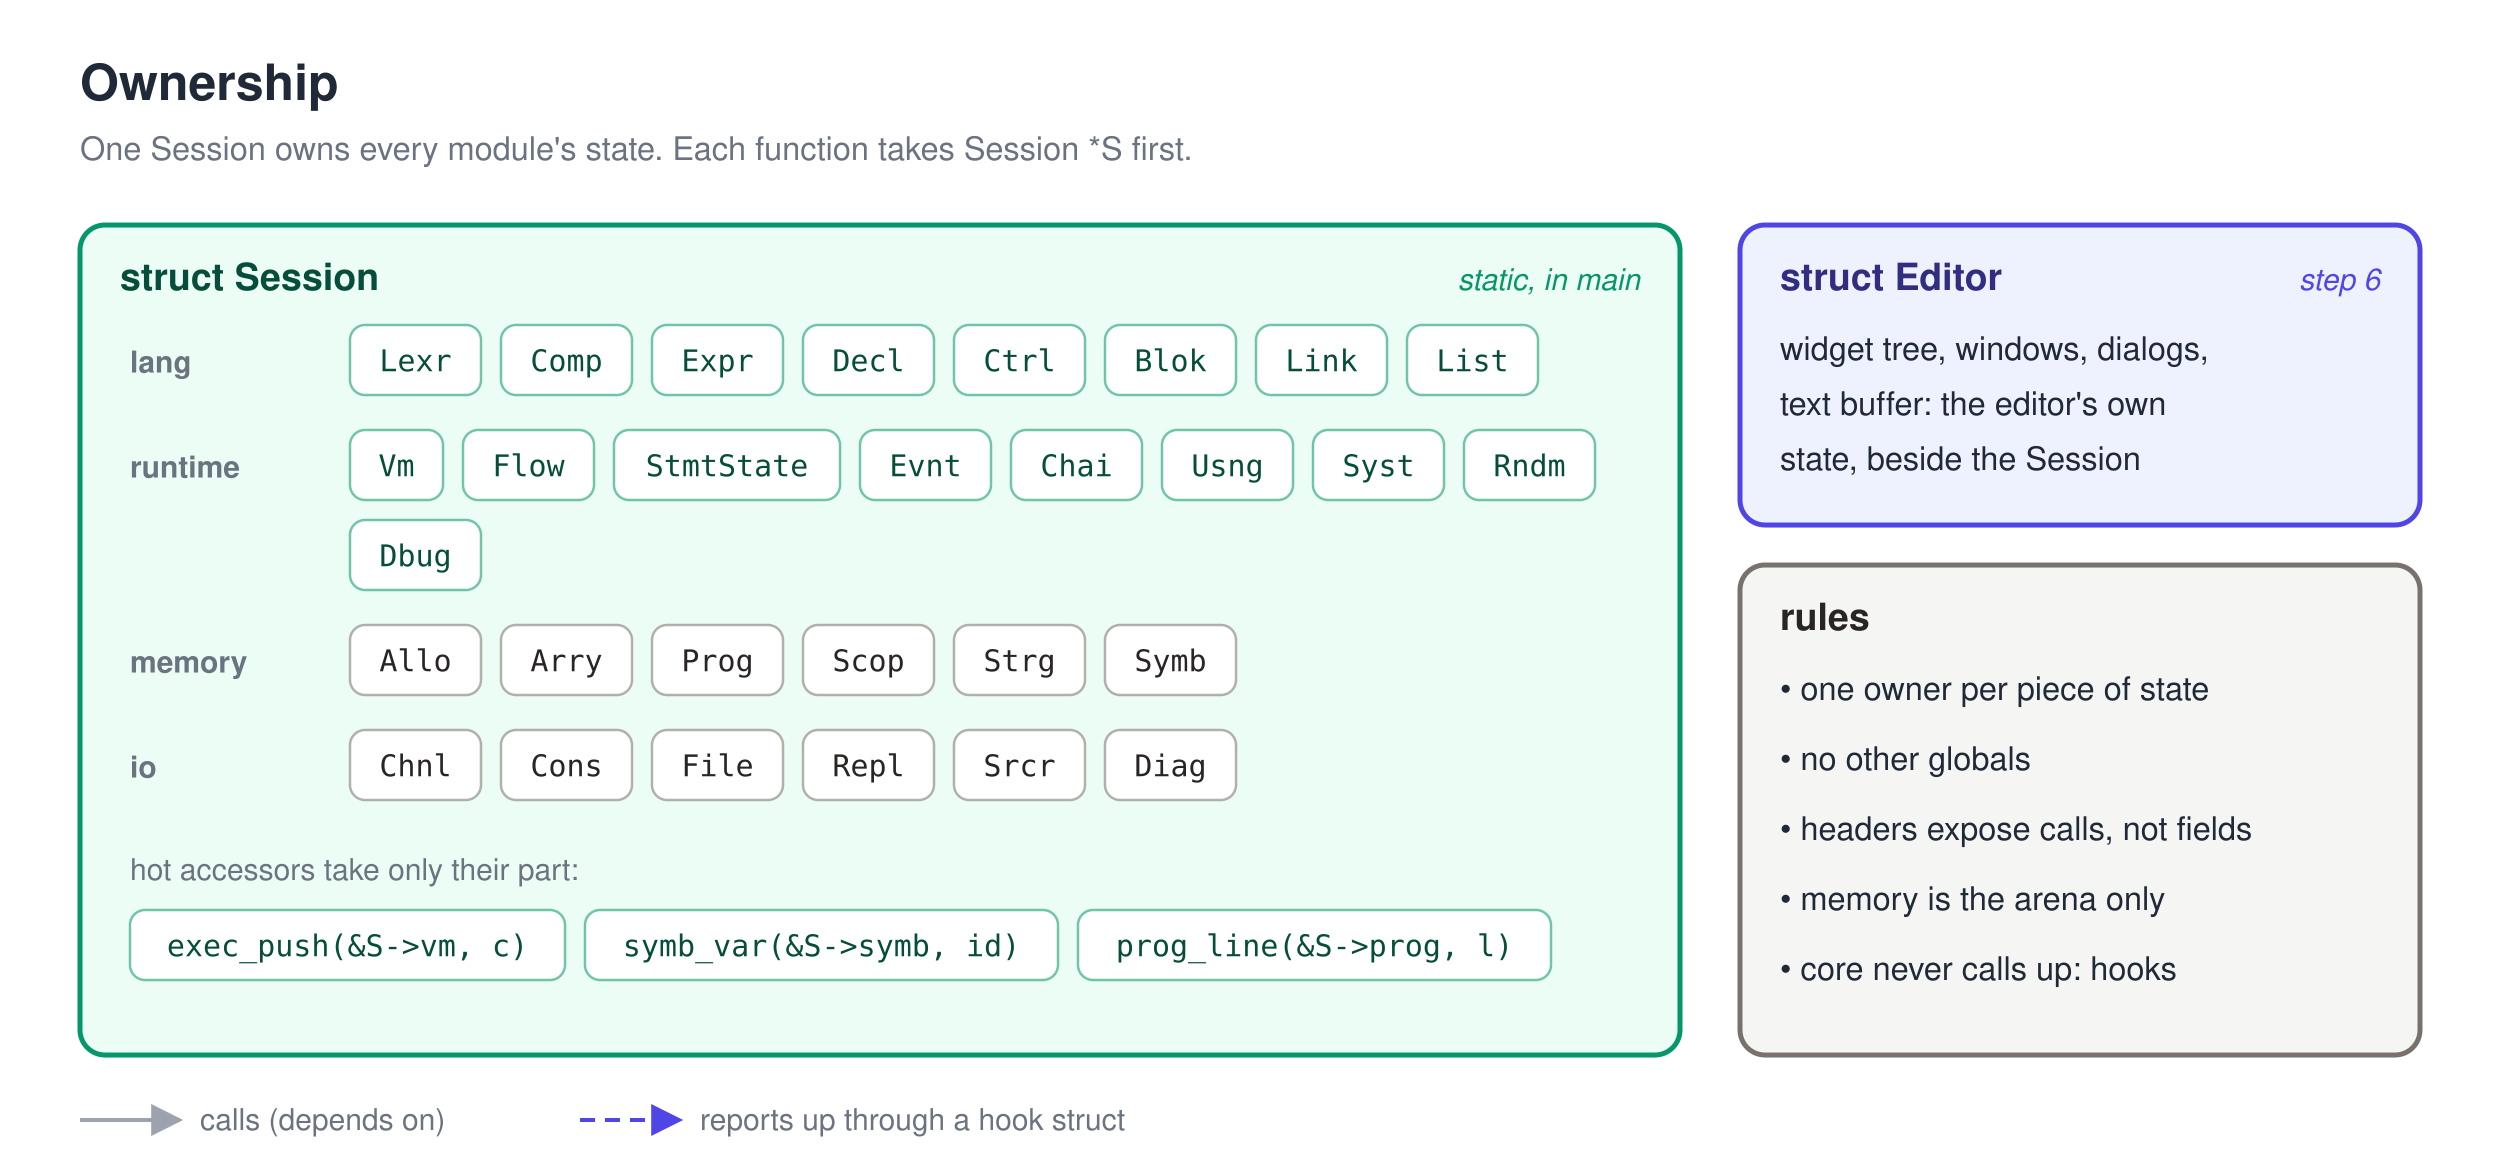
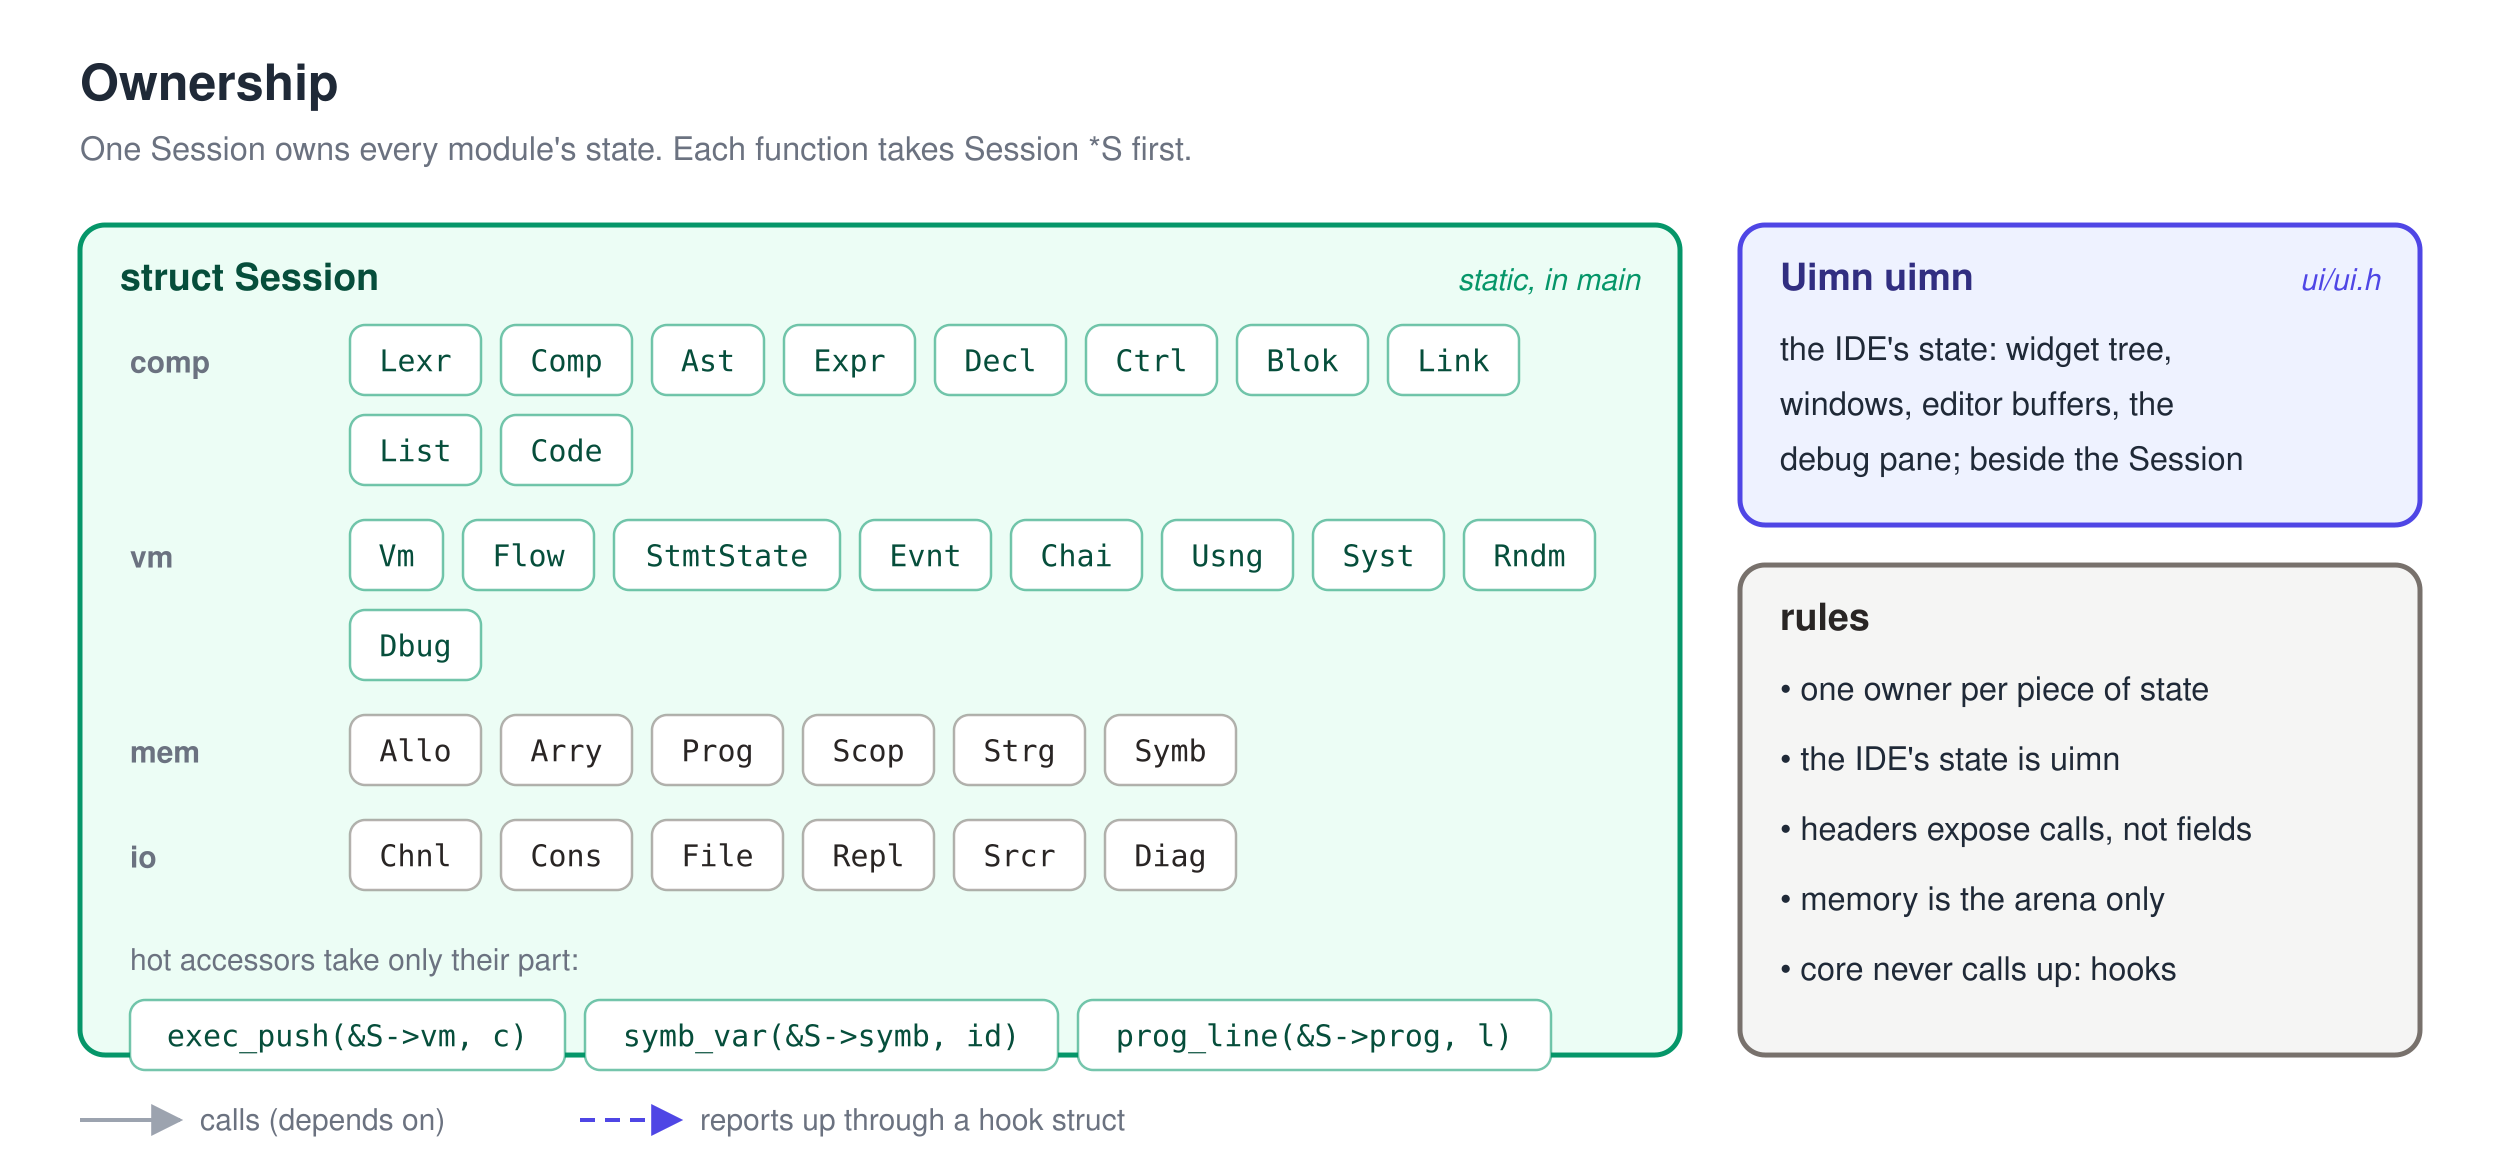
<svg xmlns="http://www.w3.org/2000/svg" width="1000" height="470" viewBox="0 0 1000 470">
  <defs>
    <marker id="ah4f46e5" viewBox="0 0 10 10" refX="9" refY="5" markerWidth="8" markerHeight="8" orient="auto-start-reverse">
      <path d="M0,0 L10,5 L0,10 z" fill="#4f46e5" />
    </marker>
    <marker id="ah9ca3af" viewBox="0 0 10 10" refX="9" refY="5" markerWidth="8" markerHeight="8" orient="auto-start-reverse">
      <path d="M0,0 L10,5 L0,10 z" fill="#9ca3af" />
    </marker>
  </defs>
  <rect width="1000" height="470" fill="#ffffff" />
  <text x="32" y="40" font-family="-apple-system, 'Segoe UI', Helvetica, Arial, sans-serif" font-size="20" font-weight="700" fill="#1f2937" text-anchor="start">Ownership</text>
  <text x="32" y="64" font-family="-apple-system, 'Segoe UI', Helvetica, Arial, sans-serif" font-size="13" font-weight="400" fill="#6b7280" text-anchor="start">One Session owns every module's state. Each function takes Session *S first.</text>
  <rect x="32" y="90" width="640" height="332" rx="10" fill="#ecfdf5" stroke="#059669" stroke-width="2" />
  <text x="48" y="116" font-family="-apple-system, 'Segoe UI', Helvetica, Arial, sans-serif" font-size="15" font-weight="700" fill="#064e3b" text-anchor="start">struct Session</text>
  <text x="656" y="116" font-family="-apple-system, 'Segoe UI', Helvetica, Arial, sans-serif" font-size="12" font-weight="400" fill="#059669" text-anchor="end" font-style="italic">static, in main</text>
-   <text x="52" y="149" font-family="-apple-system, 'Segoe UI', Helvetica, Arial, sans-serif" font-size="12" font-weight="600" fill="#6b7280" text-anchor="start">lang</text>
+   <text x="52" y="149" font-family="-apple-system, 'Segoe UI', Helvetica, Arial, sans-serif" font-size="12" font-weight="600" fill="#6b7280" text-anchor="start">comp</text>
  <rect x="140" y="130" width="52.4" height="28" rx="6" fill="#ffffff" stroke="#059669" stroke-opacity="0.55" />
  <text x="166.2" y="148.5" font-family="'SF Mono', Menlo, Consolas, monospace" font-size="12" font-weight="400" fill="#064e3b" text-anchor="middle">Lexr</text>
  <rect x="200.4" y="130" width="52.4" height="28" rx="6" fill="#ffffff" stroke="#059669" stroke-opacity="0.55" />
  <text x="226.6" y="148.5" font-family="'SF Mono', Menlo, Consolas, monospace" font-size="12" font-weight="400" fill="#064e3b" text-anchor="middle">Comp</text>
-   <rect x="260.8" y="130" width="52.4" height="28" rx="6" fill="#ffffff" stroke="#059669" stroke-opacity="0.55" />
-   <text x="287.0" y="148.5" font-family="'SF Mono', Menlo, Consolas, monospace" font-size="12" font-weight="400" fill="#064e3b" text-anchor="middle">Expr</text>
-   <rect x="321.2" y="130" width="52.4" height="28" rx="6" fill="#ffffff" stroke="#059669" stroke-opacity="0.55" />
-   <text x="347.4" y="148.5" font-family="'SF Mono', Menlo, Consolas, monospace" font-size="12" font-weight="400" fill="#064e3b" text-anchor="middle">Decl</text>
-   <rect x="381.6" y="130" width="52.4" height="28" rx="6" fill="#ffffff" stroke="#059669" stroke-opacity="0.55" />
-   <text x="407.8" y="148.5" font-family="'SF Mono', Menlo, Consolas, monospace" font-size="12" font-weight="400" fill="#064e3b" text-anchor="middle">Ctrl</text>
-   <rect x="442" y="130" width="52.4" height="28" rx="6" fill="#ffffff" stroke="#059669" stroke-opacity="0.55" />
-   <text x="468.2" y="148.5" font-family="'SF Mono', Menlo, Consolas, monospace" font-size="12" font-weight="400" fill="#064e3b" text-anchor="middle">Blok</text>
-   <rect x="502.4" y="130" width="52.4" height="28" rx="6" fill="#ffffff" stroke="#059669" stroke-opacity="0.55" />
-   <text x="528.6" y="148.5" font-family="'SF Mono', Menlo, Consolas, monospace" font-size="12" font-weight="400" fill="#064e3b" text-anchor="middle">Link</text>
-   <rect x="562.8" y="130" width="52.4" height="28" rx="6" fill="#ffffff" stroke="#059669" stroke-opacity="0.55" />
-   <text x="589.0" y="148.5" font-family="'SF Mono', Menlo, Consolas, monospace" font-size="12" font-weight="400" fill="#064e3b" text-anchor="middle">List</text>
-   <text x="52" y="191" font-family="-apple-system, 'Segoe UI', Helvetica, Arial, sans-serif" font-size="12" font-weight="600" fill="#6b7280" text-anchor="start">runtime</text>
-   <rect x="140" y="172" width="37.2" height="28" rx="6" fill="#ffffff" stroke="#059669" stroke-opacity="0.55" />
-   <text x="158.6" y="190.5" font-family="'SF Mono', Menlo, Consolas, monospace" font-size="12" font-weight="400" fill="#064e3b" text-anchor="middle">Vm</text>
-   <rect x="185.2" y="172" width="52.4" height="28" rx="6" fill="#ffffff" stroke="#059669" stroke-opacity="0.55" />
-   <text x="211.4" y="190.5" font-family="'SF Mono', Menlo, Consolas, monospace" font-size="12" font-weight="400" fill="#064e3b" text-anchor="middle">Flow</text>
-   <rect x="245.6" y="172" width="90.4" height="28" rx="6" fill="#ffffff" stroke="#059669" stroke-opacity="0.55" />
-   <text x="290.8" y="190.5" font-family="'SF Mono', Menlo, Consolas, monospace" font-size="12" font-weight="400" fill="#064e3b" text-anchor="middle">StmtState</text>
-   <rect x="344.0" y="172" width="52.4" height="28" rx="6" fill="#ffffff" stroke="#059669" stroke-opacity="0.55" />
-   <text x="370.2" y="190.5" font-family="'SF Mono', Menlo, Consolas, monospace" font-size="12" font-weight="400" fill="#064e3b" text-anchor="middle">Evnt</text>
-   <rect x="404.4" y="172" width="52.4" height="28" rx="6" fill="#ffffff" stroke="#059669" stroke-opacity="0.55" />
-   <text x="430.6" y="190.5" font-family="'SF Mono', Menlo, Consolas, monospace" font-size="12" font-weight="400" fill="#064e3b" text-anchor="middle">Chai</text>
-   <rect x="464.8" y="172" width="52.4" height="28" rx="6" fill="#ffffff" stroke="#059669" stroke-opacity="0.55" />
-   <text x="491" y="190.5" font-family="'SF Mono', Menlo, Consolas, monospace" font-size="12" font-weight="400" fill="#064e3b" text-anchor="middle">Usng</text>
-   <rect x="525.2" y="172" width="52.4" height="28" rx="6" fill="#ffffff" stroke="#059669" stroke-opacity="0.55" />
-   <text x="551.4" y="190.5" font-family="'SF Mono', Menlo, Consolas, monospace" font-size="12" font-weight="400" fill="#064e3b" text-anchor="middle">Syst</text>
-   <rect x="585.6" y="172" width="52.4" height="28" rx="6" fill="#ffffff" stroke="#059669" stroke-opacity="0.55" />
-   <text x="611.8" y="190.5" font-family="'SF Mono', Menlo, Consolas, monospace" font-size="12" font-weight="400" fill="#064e3b" text-anchor="middle">Rndm</text>
-   <rect x="140" y="208" width="52.4" height="28" rx="6" fill="#ffffff" stroke="#059669" stroke-opacity="0.55" />
-   <text x="166.2" y="226.5" font-family="'SF Mono', Menlo, Consolas, monospace" font-size="12" font-weight="400" fill="#064e3b" text-anchor="middle">Dbug</text>
-   <text x="52" y="269" font-family="-apple-system, 'Segoe UI', Helvetica, Arial, sans-serif" font-size="12" font-weight="600" fill="#6b7280" text-anchor="start">memory</text>
-   <rect x="140" y="250" width="52.4" height="28" rx="6" fill="#ffffff" stroke="#78716c" stroke-opacity="0.55" />
-   <text x="166.2" y="268.5" font-family="'SF Mono', Menlo, Consolas, monospace" font-size="12" font-weight="400" fill="#292524" text-anchor="middle">Allo</text>
-   <rect x="200.4" y="250" width="52.4" height="28" rx="6" fill="#ffffff" stroke="#78716c" stroke-opacity="0.55" />
-   <text x="226.6" y="268.5" font-family="'SF Mono', Menlo, Consolas, monospace" font-size="12" font-weight="400" fill="#292524" text-anchor="middle">Arry</text>
-   <rect x="260.8" y="250" width="52.4" height="28" rx="6" fill="#ffffff" stroke="#78716c" stroke-opacity="0.55" />
-   <text x="287.0" y="268.5" font-family="'SF Mono', Menlo, Consolas, monospace" font-size="12" font-weight="400" fill="#292524" text-anchor="middle">Prog</text>
-   <rect x="321.2" y="250" width="52.4" height="28" rx="6" fill="#ffffff" stroke="#78716c" stroke-opacity="0.55" />
-   <text x="347.4" y="268.5" font-family="'SF Mono', Menlo, Consolas, monospace" font-size="12" font-weight="400" fill="#292524" text-anchor="middle">Scop</text>
-   <rect x="381.6" y="250" width="52.4" height="28" rx="6" fill="#ffffff" stroke="#78716c" stroke-opacity="0.55" />
-   <text x="407.8" y="268.5" font-family="'SF Mono', Menlo, Consolas, monospace" font-size="12" font-weight="400" fill="#292524" text-anchor="middle">Strg</text>
-   <rect x="442" y="250" width="52.4" height="28" rx="6" fill="#ffffff" stroke="#78716c" stroke-opacity="0.55" />
-   <text x="468.2" y="268.5" font-family="'SF Mono', Menlo, Consolas, monospace" font-size="12" font-weight="400" fill="#292524" text-anchor="middle">Symb</text>
-   <text x="52" y="311" font-family="-apple-system, 'Segoe UI', Helvetica, Arial, sans-serif" font-size="12" font-weight="600" fill="#6b7280" text-anchor="start">io</text>
-   <rect x="140" y="292" width="52.4" height="28" rx="6" fill="#ffffff" stroke="#78716c" stroke-opacity="0.55" />
-   <text x="166.2" y="310.5" font-family="'SF Mono', Menlo, Consolas, monospace" font-size="12" font-weight="400" fill="#292524" text-anchor="middle">Chnl</text>
-   <rect x="200.4" y="292" width="52.4" height="28" rx="6" fill="#ffffff" stroke="#78716c" stroke-opacity="0.55" />
-   <text x="226.6" y="310.5" font-family="'SF Mono', Menlo, Consolas, monospace" font-size="12" font-weight="400" fill="#292524" text-anchor="middle">Cons</text>
-   <rect x="260.8" y="292" width="52.4" height="28" rx="6" fill="#ffffff" stroke="#78716c" stroke-opacity="0.55" />
-   <text x="287.0" y="310.5" font-family="'SF Mono', Menlo, Consolas, monospace" font-size="12" font-weight="400" fill="#292524" text-anchor="middle">File</text>
-   <rect x="321.2" y="292" width="52.4" height="28" rx="6" fill="#ffffff" stroke="#78716c" stroke-opacity="0.55" />
-   <text x="347.4" y="310.5" font-family="'SF Mono', Menlo, Consolas, monospace" font-size="12" font-weight="400" fill="#292524" text-anchor="middle">Repl</text>
-   <rect x="381.6" y="292" width="52.4" height="28" rx="6" fill="#ffffff" stroke="#78716c" stroke-opacity="0.55" />
-   <text x="407.8" y="310.5" font-family="'SF Mono', Menlo, Consolas, monospace" font-size="12" font-weight="400" fill="#292524" text-anchor="middle">Srcr</text>
-   <rect x="442" y="292" width="52.4" height="28" rx="6" fill="#ffffff" stroke="#78716c" stroke-opacity="0.55" />
-   <text x="468.2" y="310.5" font-family="'SF Mono', Menlo, Consolas, monospace" font-size="12" font-weight="400" fill="#292524" text-anchor="middle">Diag</text>
-   <text x="52" y="352" font-family="-apple-system, 'Segoe UI', Helvetica, Arial, sans-serif" font-size="12" font-weight="400" fill="#6b7280" text-anchor="start">hot accessors take only their part:</text>
-   <rect x="52" y="364" width="174.0" height="28" rx="6" fill="#ffffff" stroke="#059669" stroke-opacity="0.55" />
-   <text x="139.0" y="382.5" font-family="'SF Mono', Menlo, Consolas, monospace" font-size="12" font-weight="400" fill="#064e3b" text-anchor="middle">exec_push(&amp;S-&gt;vm, c)</text>
-   <rect x="234.0" y="364" width="189.2" height="28" rx="6" fill="#ffffff" stroke="#059669" stroke-opacity="0.55" />
-   <text x="328.6" y="382.5" font-family="'SF Mono', Menlo, Consolas, monospace" font-size="12" font-weight="400" fill="#064e3b" text-anchor="middle">symb_var(&amp;S-&gt;symb, id)</text>
-   <rect x="431.2" y="364" width="189.2" height="28" rx="6" fill="#ffffff" stroke="#059669" stroke-opacity="0.55" />
-   <text x="525.8" y="382.5" font-family="'SF Mono', Menlo, Consolas, monospace" font-size="12" font-weight="400" fill="#064e3b" text-anchor="middle">prog_line(&amp;S-&gt;prog, l)</text>
+   <rect x="260.8" y="130" width="44.8" height="28" rx="6" fill="#ffffff" stroke="#059669" stroke-opacity="0.55" />
+   <text x="283.2" y="148.5" font-family="'SF Mono', Menlo, Consolas, monospace" font-size="12" font-weight="400" fill="#064e3b" text-anchor="middle">Ast</text>
+   <rect x="313.6" y="130" width="52.4" height="28" rx="6" fill="#ffffff" stroke="#059669" stroke-opacity="0.55" />
+   <text x="339.8" y="148.5" font-family="'SF Mono', Menlo, Consolas, monospace" font-size="12" font-weight="400" fill="#064e3b" text-anchor="middle">Expr</text>
+   <rect x="374.0" y="130" width="52.4" height="28" rx="6" fill="#ffffff" stroke="#059669" stroke-opacity="0.55" />
+   <text x="400.2" y="148.5" font-family="'SF Mono', Menlo, Consolas, monospace" font-size="12" font-weight="400" fill="#064e3b" text-anchor="middle">Decl</text>
+   <rect x="434.4" y="130" width="52.4" height="28" rx="6" fill="#ffffff" stroke="#059669" stroke-opacity="0.55" />
+   <text x="460.6" y="148.5" font-family="'SF Mono', Menlo, Consolas, monospace" font-size="12" font-weight="400" fill="#064e3b" text-anchor="middle">Ctrl</text>
+   <rect x="494.8" y="130" width="52.4" height="28" rx="6" fill="#ffffff" stroke="#059669" stroke-opacity="0.55" />
+   <text x="521.0" y="148.5" font-family="'SF Mono', Menlo, Consolas, monospace" font-size="12" font-weight="400" fill="#064e3b" text-anchor="middle">Blok</text>
+   <rect x="555.2" y="130" width="52.4" height="28" rx="6" fill="#ffffff" stroke="#059669" stroke-opacity="0.55" />
+   <text x="581.4" y="148.5" font-family="'SF Mono', Menlo, Consolas, monospace" font-size="12" font-weight="400" fill="#064e3b" text-anchor="middle">Link</text>
+   <rect x="140" y="166" width="52.4" height="28" rx="6" fill="#ffffff" stroke="#059669" stroke-opacity="0.55" />
+   <text x="166.2" y="184.5" font-family="'SF Mono', Menlo, Consolas, monospace" font-size="12" font-weight="400" fill="#064e3b" text-anchor="middle">List</text>
+   <rect x="200.4" y="166" width="52.4" height="28" rx="6" fill="#ffffff" stroke="#059669" stroke-opacity="0.55" />
+   <text x="226.6" y="184.5" font-family="'SF Mono', Menlo, Consolas, monospace" font-size="12" font-weight="400" fill="#064e3b" text-anchor="middle">Code</text>
+   <text x="52" y="227" font-family="-apple-system, 'Segoe UI', Helvetica, Arial, sans-serif" font-size="12" font-weight="600" fill="#6b7280" text-anchor="start">vm</text>
+   <rect x="140" y="208" width="37.2" height="28" rx="6" fill="#ffffff" stroke="#059669" stroke-opacity="0.55" />
+   <text x="158.6" y="226.5" font-family="'SF Mono', Menlo, Consolas, monospace" font-size="12" font-weight="400" fill="#064e3b" text-anchor="middle">Vm</text>
+   <rect x="185.2" y="208" width="52.4" height="28" rx="6" fill="#ffffff" stroke="#059669" stroke-opacity="0.55" />
+   <text x="211.4" y="226.5" font-family="'SF Mono', Menlo, Consolas, monospace" font-size="12" font-weight="400" fill="#064e3b" text-anchor="middle">Flow</text>
+   <rect x="245.6" y="208" width="90.4" height="28" rx="6" fill="#ffffff" stroke="#059669" stroke-opacity="0.55" />
+   <text x="290.8" y="226.5" font-family="'SF Mono', Menlo, Consolas, monospace" font-size="12" font-weight="400" fill="#064e3b" text-anchor="middle">StmtState</text>
+   <rect x="344.0" y="208" width="52.4" height="28" rx="6" fill="#ffffff" stroke="#059669" stroke-opacity="0.55" />
+   <text x="370.2" y="226.5" font-family="'SF Mono', Menlo, Consolas, monospace" font-size="12" font-weight="400" fill="#064e3b" text-anchor="middle">Evnt</text>
+   <rect x="404.4" y="208" width="52.4" height="28" rx="6" fill="#ffffff" stroke="#059669" stroke-opacity="0.55" />
+   <text x="430.6" y="226.5" font-family="'SF Mono', Menlo, Consolas, monospace" font-size="12" font-weight="400" fill="#064e3b" text-anchor="middle">Chai</text>
+   <rect x="464.8" y="208" width="52.4" height="28" rx="6" fill="#ffffff" stroke="#059669" stroke-opacity="0.55" />
+   <text x="491" y="226.5" font-family="'SF Mono', Menlo, Consolas, monospace" font-size="12" font-weight="400" fill="#064e3b" text-anchor="middle">Usng</text>
+   <rect x="525.2" y="208" width="52.4" height="28" rx="6" fill="#ffffff" stroke="#059669" stroke-opacity="0.55" />
+   <text x="551.4" y="226.5" font-family="'SF Mono', Menlo, Consolas, monospace" font-size="12" font-weight="400" fill="#064e3b" text-anchor="middle">Syst</text>
+   <rect x="585.6" y="208" width="52.4" height="28" rx="6" fill="#ffffff" stroke="#059669" stroke-opacity="0.55" />
+   <text x="611.8" y="226.5" font-family="'SF Mono', Menlo, Consolas, monospace" font-size="12" font-weight="400" fill="#064e3b" text-anchor="middle">Rndm</text>
+   <rect x="140" y="244" width="52.4" height="28" rx="6" fill="#ffffff" stroke="#059669" stroke-opacity="0.55" />
+   <text x="166.2" y="262.5" font-family="'SF Mono', Menlo, Consolas, monospace" font-size="12" font-weight="400" fill="#064e3b" text-anchor="middle">Dbug</text>
+   <text x="52" y="305" font-family="-apple-system, 'Segoe UI', Helvetica, Arial, sans-serif" font-size="12" font-weight="600" fill="#6b7280" text-anchor="start">mem</text>
+   <rect x="140" y="286" width="52.4" height="28" rx="6" fill="#ffffff" stroke="#78716c" stroke-opacity="0.55" />
+   <text x="166.2" y="304.5" font-family="'SF Mono', Menlo, Consolas, monospace" font-size="12" font-weight="400" fill="#292524" text-anchor="middle">Allo</text>
+   <rect x="200.4" y="286" width="52.4" height="28" rx="6" fill="#ffffff" stroke="#78716c" stroke-opacity="0.55" />
+   <text x="226.6" y="304.5" font-family="'SF Mono', Menlo, Consolas, monospace" font-size="12" font-weight="400" fill="#292524" text-anchor="middle">Arry</text>
+   <rect x="260.8" y="286" width="52.4" height="28" rx="6" fill="#ffffff" stroke="#78716c" stroke-opacity="0.55" />
+   <text x="287.0" y="304.5" font-family="'SF Mono', Menlo, Consolas, monospace" font-size="12" font-weight="400" fill="#292524" text-anchor="middle">Prog</text>
+   <rect x="321.2" y="286" width="52.4" height="28" rx="6" fill="#ffffff" stroke="#78716c" stroke-opacity="0.55" />
+   <text x="347.4" y="304.5" font-family="'SF Mono', Menlo, Consolas, monospace" font-size="12" font-weight="400" fill="#292524" text-anchor="middle">Scop</text>
+   <rect x="381.6" y="286" width="52.4" height="28" rx="6" fill="#ffffff" stroke="#78716c" stroke-opacity="0.55" />
+   <text x="407.8" y="304.5" font-family="'SF Mono', Menlo, Consolas, monospace" font-size="12" font-weight="400" fill="#292524" text-anchor="middle">Strg</text>
+   <rect x="442" y="286" width="52.4" height="28" rx="6" fill="#ffffff" stroke="#78716c" stroke-opacity="0.55" />
+   <text x="468.2" y="304.5" font-family="'SF Mono', Menlo, Consolas, monospace" font-size="12" font-weight="400" fill="#292524" text-anchor="middle">Symb</text>
+   <text x="52" y="347" font-family="-apple-system, 'Segoe UI', Helvetica, Arial, sans-serif" font-size="12" font-weight="600" fill="#6b7280" text-anchor="start">io</text>
+   <rect x="140" y="328" width="52.4" height="28" rx="6" fill="#ffffff" stroke="#78716c" stroke-opacity="0.55" />
+   <text x="166.2" y="346.5" font-family="'SF Mono', Menlo, Consolas, monospace" font-size="12" font-weight="400" fill="#292524" text-anchor="middle">Chnl</text>
+   <rect x="200.4" y="328" width="52.4" height="28" rx="6" fill="#ffffff" stroke="#78716c" stroke-opacity="0.55" />
+   <text x="226.6" y="346.5" font-family="'SF Mono', Menlo, Consolas, monospace" font-size="12" font-weight="400" fill="#292524" text-anchor="middle">Cons</text>
+   <rect x="260.8" y="328" width="52.4" height="28" rx="6" fill="#ffffff" stroke="#78716c" stroke-opacity="0.55" />
+   <text x="287.0" y="346.5" font-family="'SF Mono', Menlo, Consolas, monospace" font-size="12" font-weight="400" fill="#292524" text-anchor="middle">File</text>
+   <rect x="321.2" y="328" width="52.4" height="28" rx="6" fill="#ffffff" stroke="#78716c" stroke-opacity="0.55" />
+   <text x="347.4" y="346.5" font-family="'SF Mono', Menlo, Consolas, monospace" font-size="12" font-weight="400" fill="#292524" text-anchor="middle">Repl</text>
+   <rect x="381.6" y="328" width="52.4" height="28" rx="6" fill="#ffffff" stroke="#78716c" stroke-opacity="0.55" />
+   <text x="407.8" y="346.5" font-family="'SF Mono', Menlo, Consolas, monospace" font-size="12" font-weight="400" fill="#292524" text-anchor="middle">Srcr</text>
+   <rect x="442" y="328" width="52.4" height="28" rx="6" fill="#ffffff" stroke="#78716c" stroke-opacity="0.55" />
+   <text x="468.2" y="346.5" font-family="'SF Mono', Menlo, Consolas, monospace" font-size="12" font-weight="400" fill="#292524" text-anchor="middle">Diag</text>
+   <text x="52" y="388" font-family="-apple-system, 'Segoe UI', Helvetica, Arial, sans-serif" font-size="12" font-weight="400" fill="#6b7280" text-anchor="start">hot accessors take only their part:</text>
+   <rect x="52" y="400" width="174.0" height="28" rx="6" fill="#ffffff" stroke="#059669" stroke-opacity="0.55" />
+   <text x="139.0" y="418.5" font-family="'SF Mono', Menlo, Consolas, monospace" font-size="12" font-weight="400" fill="#064e3b" text-anchor="middle">exec_push(&amp;S-&gt;vm, c)</text>
+   <rect x="234.0" y="400" width="189.2" height="28" rx="6" fill="#ffffff" stroke="#059669" stroke-opacity="0.55" />
+   <text x="328.6" y="418.5" font-family="'SF Mono', Menlo, Consolas, monospace" font-size="12" font-weight="400" fill="#064e3b" text-anchor="middle">symb_var(&amp;S-&gt;symb, id)</text>
+   <rect x="431.2" y="400" width="189.2" height="28" rx="6" fill="#ffffff" stroke="#059669" stroke-opacity="0.55" />
+   <text x="525.8" y="418.5" font-family="'SF Mono', Menlo, Consolas, monospace" font-size="12" font-weight="400" fill="#064e3b" text-anchor="middle">prog_line(&amp;S-&gt;prog, l)</text>
  <rect x="696" y="90" width="272" height="120" rx="10" fill="#eef2ff" stroke="#4f46e5" stroke-width="2" />
-   <text x="712" y="116" font-family="-apple-system, 'Segoe UI', Helvetica, Arial, sans-serif" font-size="15" font-weight="700" fill="#312e81" text-anchor="start">struct Editor</text>
-   <text x="952" y="116" font-family="-apple-system, 'Segoe UI', Helvetica, Arial, sans-serif" font-size="12" font-weight="400" fill="#4f46e5" text-anchor="end" font-style="italic">step 6</text>
-   <text x="712" y="144" font-family="-apple-system, 'Segoe UI', Helvetica, Arial, sans-serif" font-size="13" font-weight="400" fill="#1f2937" text-anchor="start">widget tree, windows, dialogs,</text>
-   <text x="712" y="166" font-family="-apple-system, 'Segoe UI', Helvetica, Arial, sans-serif" font-size="13" font-weight="400" fill="#1f2937" text-anchor="start">text buffer: the editor's own</text>
-   <text x="712" y="188" font-family="-apple-system, 'Segoe UI', Helvetica, Arial, sans-serif" font-size="13" font-weight="400" fill="#1f2937" text-anchor="start">state, beside the Session</text>
+   <text x="712" y="116" font-family="-apple-system, 'Segoe UI', Helvetica, Arial, sans-serif" font-size="15" font-weight="700" fill="#312e81" text-anchor="start">Uimn uimn</text>
+   <text x="952" y="116" font-family="-apple-system, 'Segoe UI', Helvetica, Arial, sans-serif" font-size="12" font-weight="400" fill="#4f46e5" text-anchor="end" font-style="italic">ui/ui.h</text>
+   <text x="712" y="144" font-family="-apple-system, 'Segoe UI', Helvetica, Arial, sans-serif" font-size="13" font-weight="400" fill="#1f2937" text-anchor="start">the IDE's state: widget tree,</text>
+   <text x="712" y="166" font-family="-apple-system, 'Segoe UI', Helvetica, Arial, sans-serif" font-size="13" font-weight="400" fill="#1f2937" text-anchor="start">windows, editor buffers, the</text>
+   <text x="712" y="188" font-family="-apple-system, 'Segoe UI', Helvetica, Arial, sans-serif" font-size="13" font-weight="400" fill="#1f2937" text-anchor="start">debug pane; beside the Session</text>
  <rect x="696" y="226" width="272" height="196" rx="10" fill="#f5f5f4" stroke="#78716c" stroke-width="2" />
  <text x="712" y="252" font-family="-apple-system, 'Segoe UI', Helvetica, Arial, sans-serif" font-size="15" font-weight="700" fill="#292524" text-anchor="start">rules</text>
  <text x="712" y="280" font-family="-apple-system, 'Segoe UI', Helvetica, Arial, sans-serif" font-size="13" font-weight="400" fill="#1f2937" text-anchor="start">•  one owner per piece of state</text>
-   <text x="712" y="308" font-family="-apple-system, 'Segoe UI', Helvetica, Arial, sans-serif" font-size="13" font-weight="400" fill="#1f2937" text-anchor="start">•  no other globals</text>
+   <text x="712" y="308" font-family="-apple-system, 'Segoe UI', Helvetica, Arial, sans-serif" font-size="13" font-weight="400" fill="#1f2937" text-anchor="start">•  the IDE's state is uimn</text>
  <text x="712" y="336" font-family="-apple-system, 'Segoe UI', Helvetica, Arial, sans-serif" font-size="13" font-weight="400" fill="#1f2937" text-anchor="start">•  headers expose calls, not fields</text>
  <text x="712" y="364" font-family="-apple-system, 'Segoe UI', Helvetica, Arial, sans-serif" font-size="13" font-weight="400" fill="#1f2937" text-anchor="start">•  memory is the arena only</text>
  <text x="712" y="392" font-family="-apple-system, 'Segoe UI', Helvetica, Arial, sans-serif" font-size="13" font-weight="400" fill="#1f2937" text-anchor="start">•  core never calls up: hooks</text>
  <path d="M32,448 L72,448" fill="none" stroke="#9ca3af" stroke-width="1.6" marker-end="url(#ah9ca3af)" />
  <text x="80" y="452" font-family="-apple-system, 'Segoe UI', Helvetica, Arial, sans-serif" font-size="12" font-weight="400" fill="#6b7280" text-anchor="start">calls (depends on)</text>
  <path d="M232,448 L272,448" fill="none" stroke="#4f46e5" stroke-width="1.6" stroke-dasharray="6 4" marker-end="url(#ah4f46e5)" />
  <text x="280" y="452" font-family="-apple-system, 'Segoe UI', Helvetica, Arial, sans-serif" font-size="12" font-weight="400" fill="#6b7280" text-anchor="start">reports up through a hook struct</text>
</svg>
